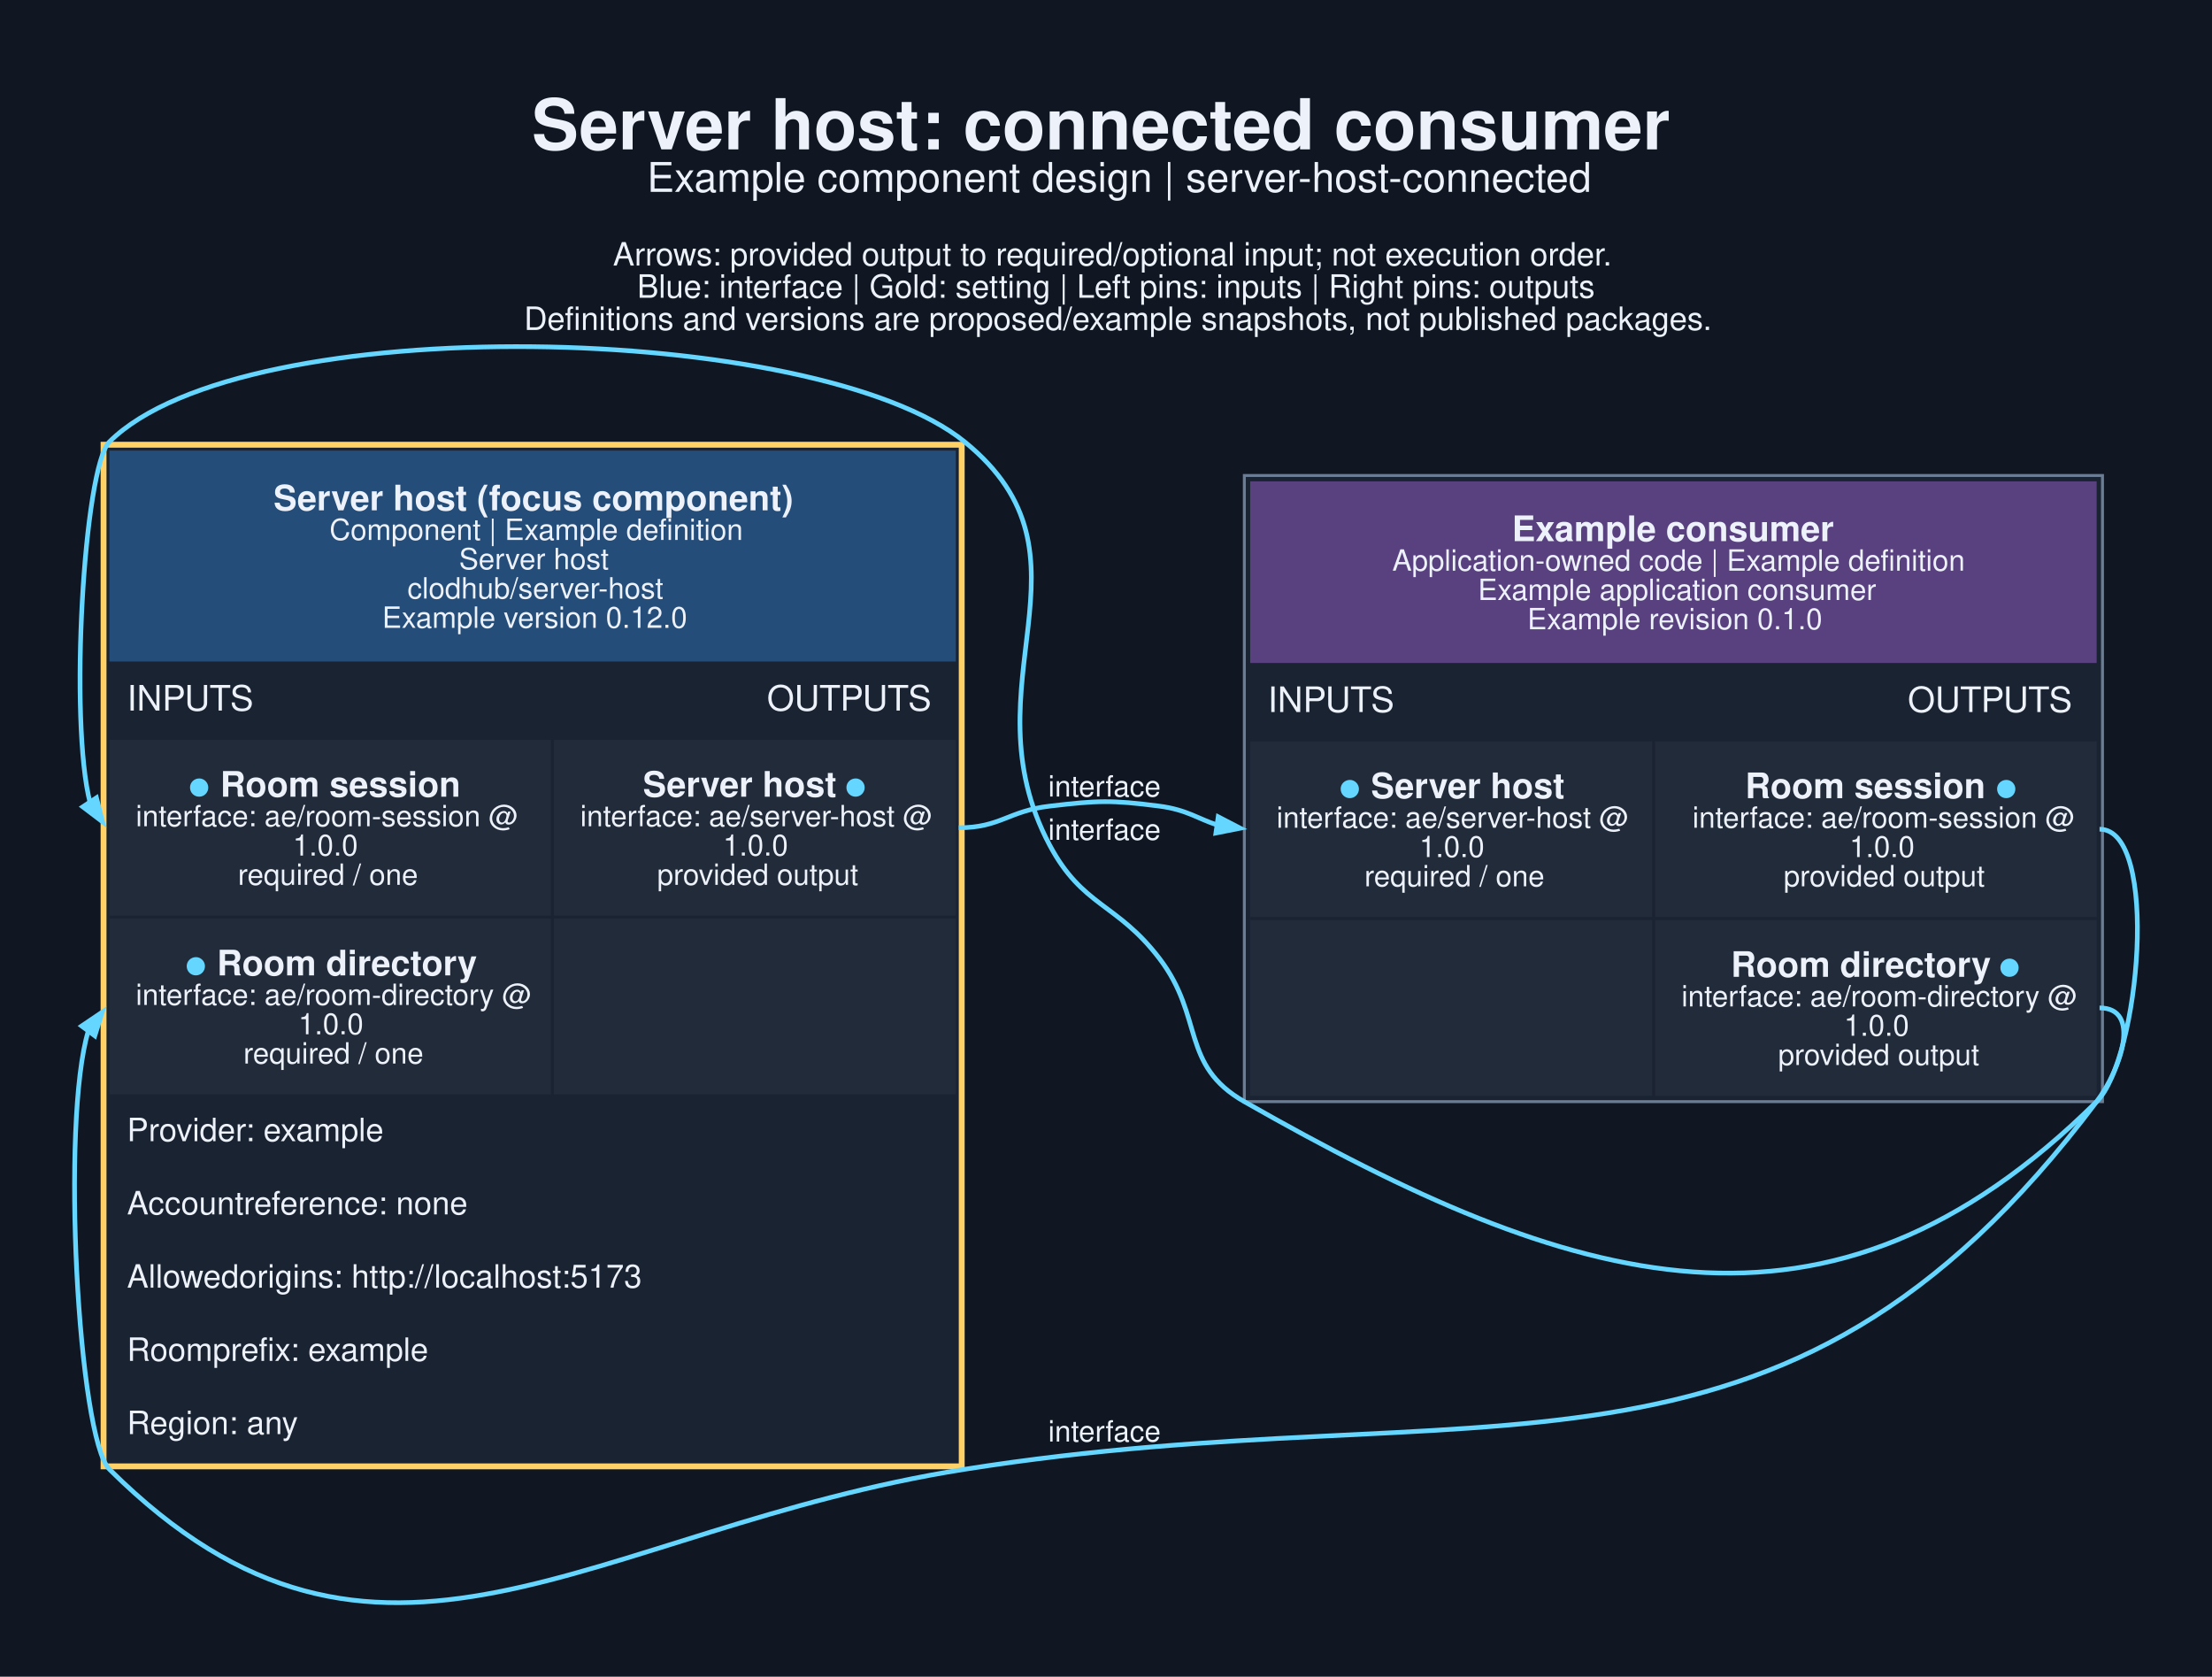
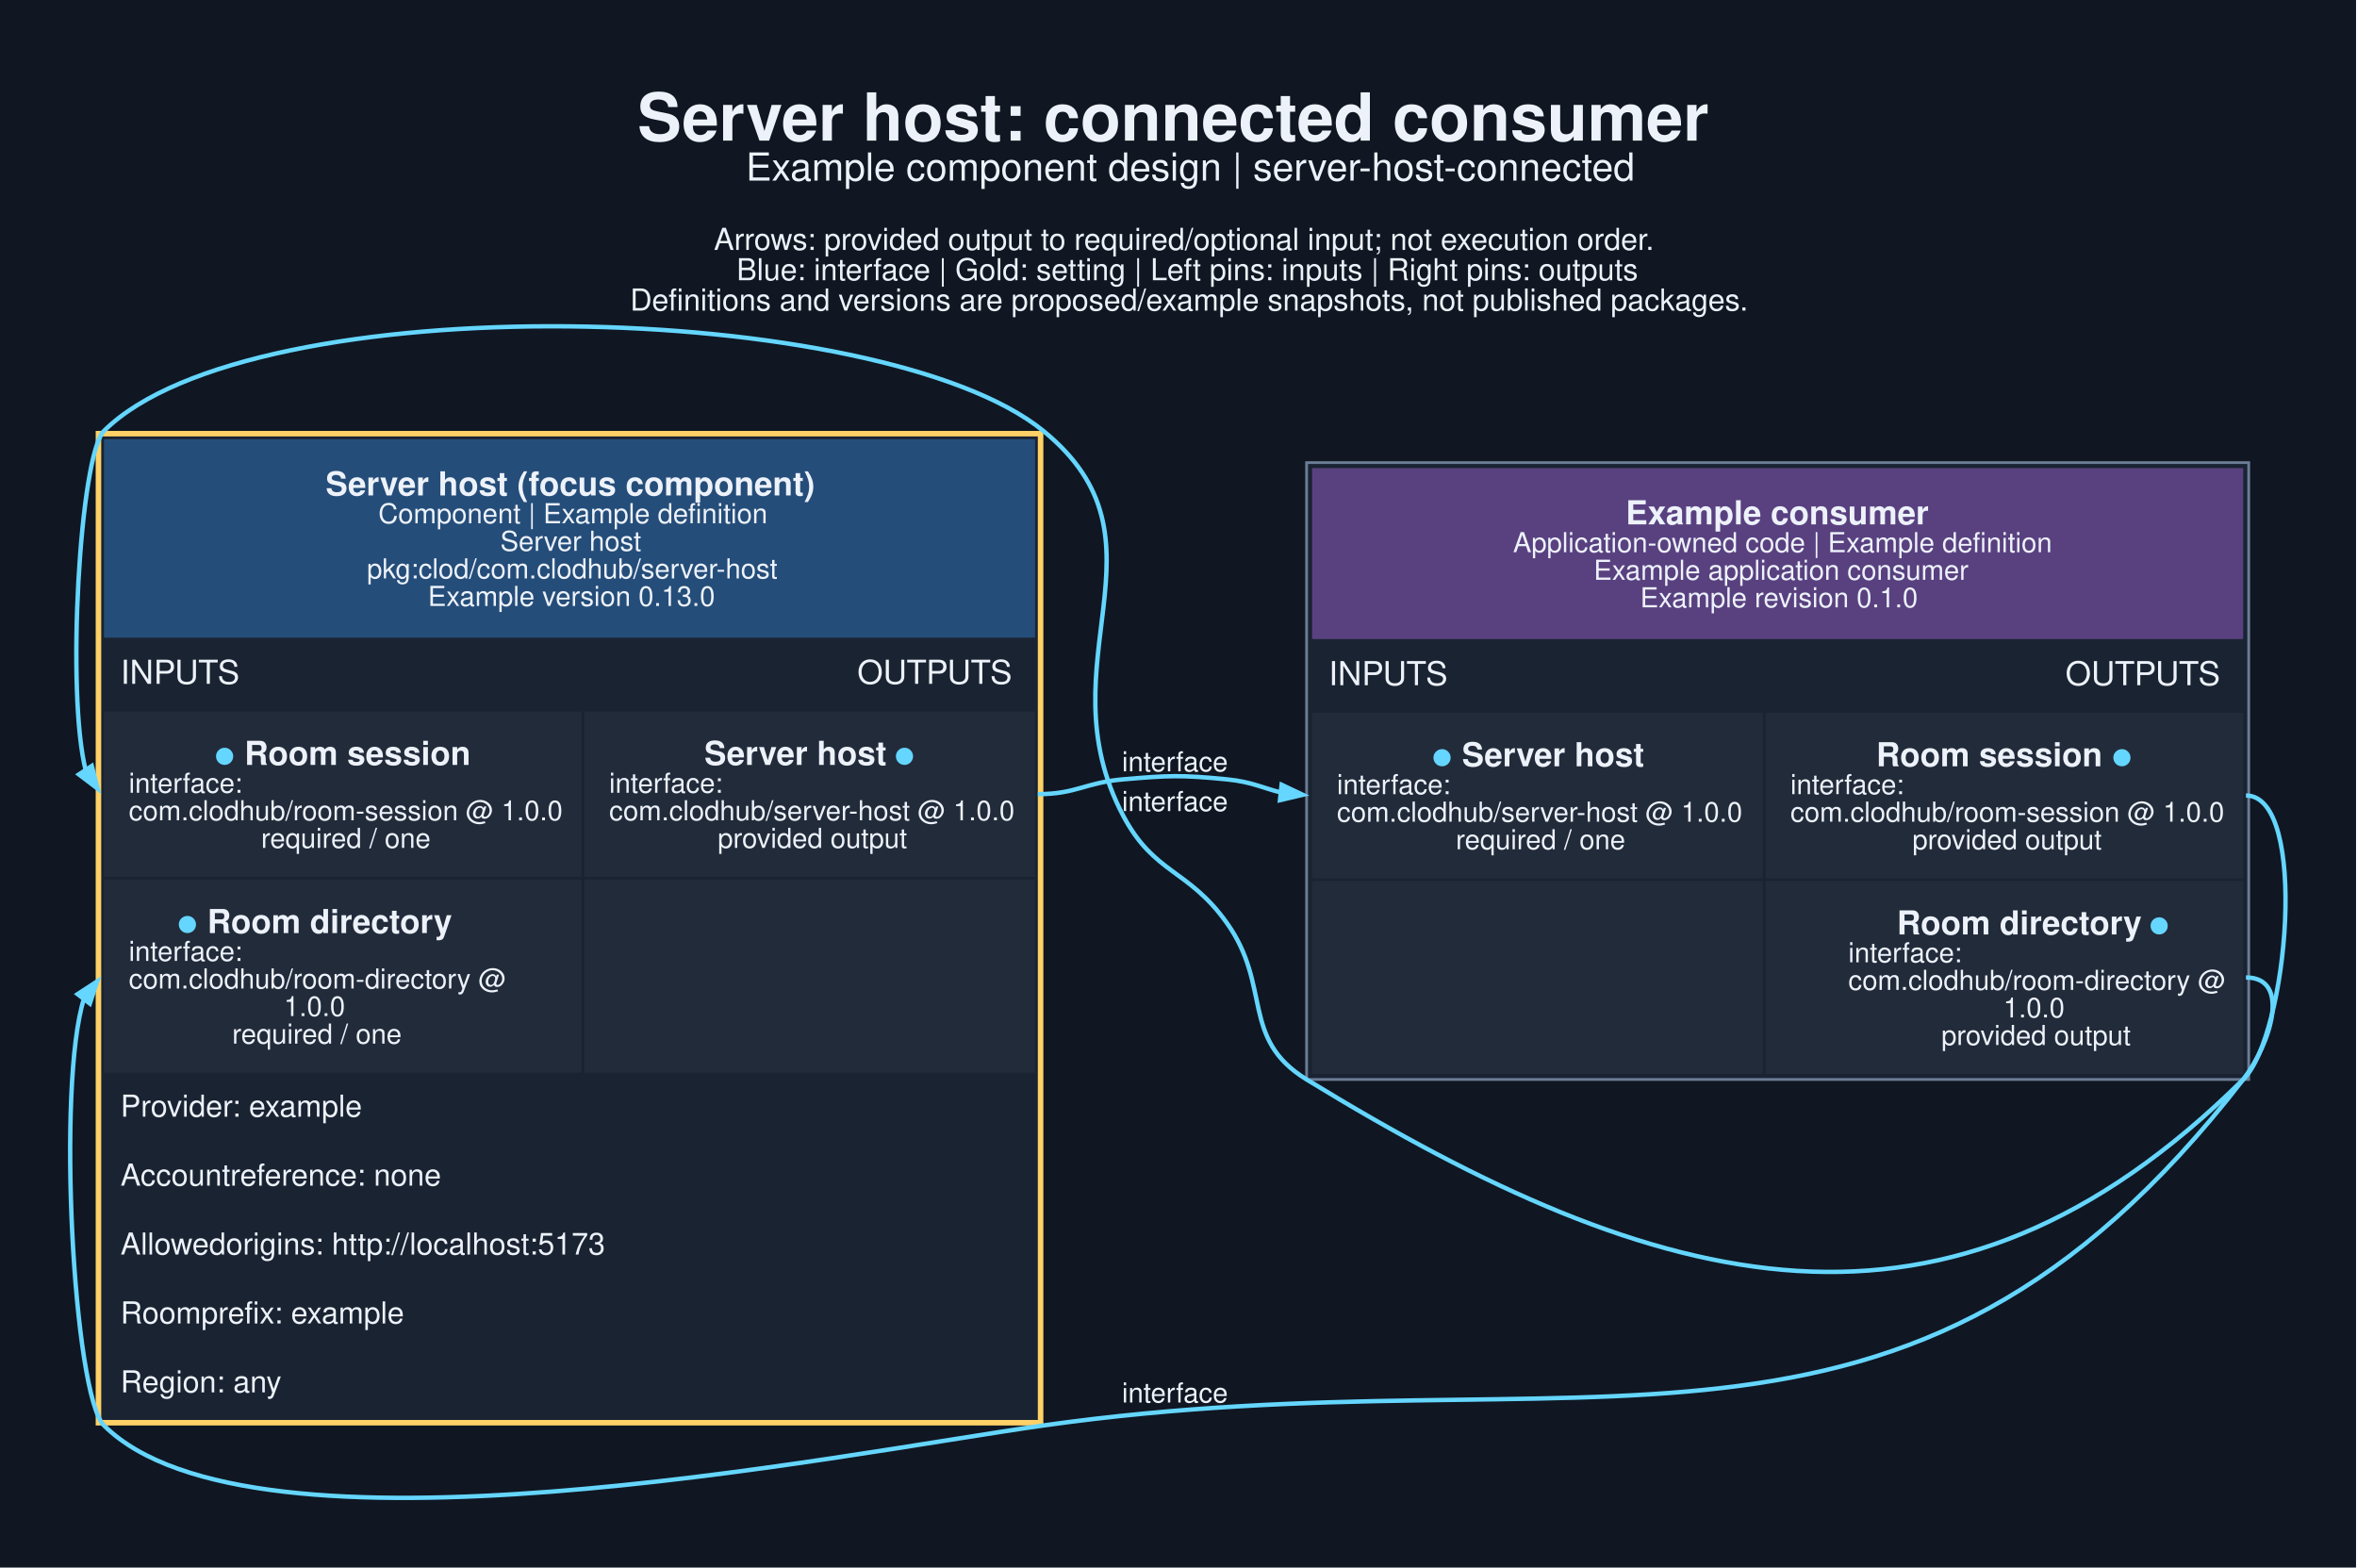
- <svg xmlns="http://www.w3.org/2000/svg" width="1007pt" height="763pt" viewBox="0.00 0.00 1007.00 763.00">
-   <g id="graph0" class="graph" transform="scale(1.33333 1.33333) rotate(0) translate(25.2 547.18)">
-     <polygon fill="#101722" stroke="none" points="-25.2,25.2 -25.2,-547.18 730.12,-547.18 730.12,25.2 -25.2,25.2" />
-     <text xml:space="preserve" text-anchor="start" x="156.33" y="-496.18" font-family="Helvetica,sans-Serif" font-weight="bold" font-size="24.00" fill="#edf2fa">Server host: connected consumer</text>
-     <text xml:space="preserve" text-anchor="start" x="195.71" y="-481.68" font-family="Helvetica,sans-Serif" font-size="14.00" fill="#edf2fa">Example component design | server-host-connected</text>
-     <text xml:space="preserve" text-anchor="start" x="184.08" y="-456.53" font-family="Helvetica,sans-Serif" font-size="11.00" fill="#edf2fa">Arrows: provided output to required/optional input; not execution order.</text>
-     <text xml:space="preserve" text-anchor="start" x="192.33" y="-445.53" font-family="Helvetica,sans-Serif" font-size="11.00" fill="#edf2fa">Blue: interface | Gold: setting | Left pins: inputs | Right pins: outputs</text>
-     <text xml:space="preserve" text-anchor="start" x="153.71" y="-434.53" font-family="Helvetica,sans-Serif" font-size="11.00" fill="#edf2fa">Definitions and versions are proposed/example snapshots, not published packages.</text>
+ <svg xmlns="http://www.w3.org/2000/svg" width="1140pt" height="758pt" viewBox="0.00 0.00 1140.00 758.00">
+   <g id="graph0" class="graph" transform="scale(1.33333 1.33333) rotate(0) translate(25.2 543.39)">
+     <polygon fill="#101722" stroke="none" points="-25.2,25.2 -25.2,-543.39 829.45,-543.39 829.45,25.2 -25.2,25.2" />
+     <text xml:space="preserve" text-anchor="start" x="206" y="-492.39" font-family="Helvetica,sans-Serif" font-weight="bold" font-size="24.00" fill="#edf2fa">Server host: connected consumer</text>
+     <text xml:space="preserve" text-anchor="start" x="245.37" y="-477.89" font-family="Helvetica,sans-Serif" font-size="14.00" fill="#edf2fa">Example component design | server-host-connected</text>
+     <text xml:space="preserve" text-anchor="start" x="233.75" y="-452.74" font-family="Helvetica,sans-Serif" font-size="11.00" fill="#edf2fa">Arrows: provided output to required/optional input; not execution order.</text>
+     <text xml:space="preserve" text-anchor="start" x="242" y="-441.74" font-family="Helvetica,sans-Serif" font-size="11.00" fill="#edf2fa">Blue: interface | Gold: setting | Left pins: inputs | Right pins: outputs</text>
+     <text xml:space="preserve" text-anchor="start" x="203.37" y="-430.74" font-family="Helvetica,sans-Serif" font-size="11.00" fill="#edf2fa">Definitions and versions are proposed/example snapshots, not published packages.</text>
    <g id="node1" class="node">
-       <polygon fill="#1a2332" stroke="none" points="9.16,-45.61 9.16,-396.36 304.16,-396.36 304.16,-45.61 9.16,-45.61" />
-       <polygon fill="#254d79" stroke="none" points="12.16,-321.36 12.16,-393.36 301.16,-393.36 301.16,-321.36 12.16,-321.36" />
-       <text xml:space="preserve" text-anchor="start" x="68.16" y="-372.96" font-family="Helvetica,sans-Serif" font-weight="bold" font-size="12.00" fill="#edf2fa">Server host (focus component)</text>
-       <text xml:space="preserve" text-anchor="start" x="87.28" y="-362.86" font-family="Helvetica,sans-Serif" font-size="10.00" fill="#edf2fa">Component | Example definition</text>
-       <text xml:space="preserve" text-anchor="start" x="131.53" y="-352.86" font-family="Helvetica,sans-Serif" font-size="10.00" fill="#edf2fa">Server host</text>
-       <text xml:space="preserve" text-anchor="start" x="113.91" y="-342.86" font-family="Helvetica,sans-Serif" font-size="10.00" fill="#edf2fa">clodhub/server-host</text>
-       <text xml:space="preserve" text-anchor="start" x="105.28" y="-332.86" font-family="Helvetica,sans-Serif" font-size="10.00" fill="#edf2fa">Example version 0.12.0</text>
-       <text xml:space="preserve" text-anchor="start" x="18.16" y="-304.61" font-family="Helvetica,sans-Serif" font-size="12.00" fill="#edf2fa">INPUTS</text>
-       <text xml:space="preserve" text-anchor="start" x="236.66" y="-304.61" font-family="Helvetica,sans-Serif" font-size="12.00" fill="#edf2fa">OUTPUTS</text>
-       <polygon fill="#222b3a" stroke="none" points="12.16,-234.61 12.16,-294.61 162.91,-294.61 162.91,-234.61 12.16,-234.61" />
-       <text xml:space="preserve" text-anchor="start" x="39.16" y="-275.21" font-family="Helvetica,sans-Serif" font-weight="bold" font-size="12.00" fill="#65d6ff">●</text>
-       <text xml:space="preserve" text-anchor="start" x="46.66" y="-275.21" font-family="Helvetica,sans-Serif" font-weight="bold" font-size="12.00" fill="#edf2fa"> Room session</text>
-       <text xml:space="preserve" text-anchor="start" x="21.16" y="-265.11" font-family="Helvetica,sans-Serif" font-size="10.00" fill="#edf2fa">interface: ae/room-session @</text>
-       <text xml:space="preserve" text-anchor="start" x="74.78" y="-255.11" font-family="Helvetica,sans-Serif" font-size="10.00" fill="#edf2fa">1.0.0</text>
-       <text xml:space="preserve" text-anchor="start" x="56.03" y="-245.11" font-family="Helvetica,sans-Serif" font-size="10.00" fill="#edf2fa">required / one</text>
-       <polygon fill="#222b3a" stroke="none" points="163.91,-234.61 163.91,-294.61 301.16,-294.61 301.16,-234.61 163.91,-234.61" />
-       <text xml:space="preserve" text-anchor="start" x="194.28" y="-275.21" font-family="Helvetica,sans-Serif" font-weight="bold" font-size="12.00" fill="#edf2fa">Server host </text>
-       <text xml:space="preserve" text-anchor="start" x="263.28" y="-275.21" font-family="Helvetica,sans-Serif" font-weight="bold" font-size="12.00" fill="#65d6ff">●</text>
-       <text xml:space="preserve" text-anchor="start" x="172.91" y="-265.11" font-family="Helvetica,sans-Serif" font-size="10.00" fill="#edf2fa">interface: ae/server-host @</text>
-       <text xml:space="preserve" text-anchor="start" x="221.66" y="-255.11" font-family="Helvetica,sans-Serif" font-size="10.00" fill="#edf2fa">1.0.0</text>
-       <text xml:space="preserve" text-anchor="start" x="199.16" y="-245.11" font-family="Helvetica,sans-Serif" font-size="10.00" fill="#edf2fa">provided output</text>
-       <polygon fill="#222b3a" stroke="none" points="12.16,-173.61 12.16,-233.61 162.91,-233.61 162.91,-173.61 12.16,-173.61" />
-       <text xml:space="preserve" text-anchor="start" x="38.03" y="-214.21" font-family="Helvetica,sans-Serif" font-weight="bold" font-size="12.00" fill="#65d6ff">●</text>
-       <text xml:space="preserve" text-anchor="start" x="45.53" y="-214.21" font-family="Helvetica,sans-Serif" font-weight="bold" font-size="12.00" fill="#edf2fa"> Room directory</text>
-       <text xml:space="preserve" text-anchor="start" x="21.16" y="-204.11" font-family="Helvetica,sans-Serif" font-size="10.00" fill="#edf2fa">interface: ae/room-directory @</text>
-       <text xml:space="preserve" text-anchor="start" x="76.66" y="-194.11" font-family="Helvetica,sans-Serif" font-size="10.00" fill="#edf2fa">1.0.0</text>
-       <text xml:space="preserve" text-anchor="start" x="57.91" y="-184.11" font-family="Helvetica,sans-Serif" font-size="10.00" fill="#edf2fa">required / one</text>
-       <polygon fill="#222b3a" stroke="none" points="163.91,-173.61 163.91,-233.61 301.16,-233.61 301.16,-173.61 163.91,-173.61" />
-       <text xml:space="preserve" text-anchor="start" x="18.16" y="-157.61" font-family="Helvetica,sans-Serif" font-size="11.00" fill="#edf2fa">Provider: example</text>
-       <text xml:space="preserve" text-anchor="start" x="18.16" y="-132.61" font-family="Helvetica,sans-Serif" font-size="11.00" fill="#edf2fa">Accountreference: none</text>
-       <text xml:space="preserve" text-anchor="start" x="18.16" y="-107.61" font-family="Helvetica,sans-Serif" font-size="11.00" fill="#edf2fa">Allowedorigins: http://localhost:5173</text>
-       <text xml:space="preserve" text-anchor="start" x="18.16" y="-82.61" font-family="Helvetica,sans-Serif" font-size="11.00" fill="#edf2fa">Roomprefix: example</text>
-       <text xml:space="preserve" text-anchor="start" x="18.16" y="-57.61" font-family="Helvetica,sans-Serif" font-size="11.00" fill="#edf2fa">Region: any</text>
-       <polygon fill="none" stroke="#ffd166" stroke-width="2" points="10.16,-46.61 10.16,-395.36 303.16,-395.36 303.16,-46.61 10.16,-46.61" />
+       <polygon fill="#1a2332" stroke="none" points="9.52,-26.34 9.52,-387.09 353.27,-387.09 353.27,-26.34 9.52,-26.34" />
+       <polygon fill="#254d79" stroke="none" points="12.52,-312.09 12.52,-384.09 350.27,-384.09 350.27,-312.09 12.52,-312.09" />
+       <text xml:space="preserve" text-anchor="start" x="92.9" y="-363.69" font-family="Helvetica,sans-Serif" font-weight="bold" font-size="12.00" fill="#edf2fa">Server host (focus component)</text>
+       <text xml:space="preserve" text-anchor="start" x="112.02" y="-353.59" font-family="Helvetica,sans-Serif" font-size="10.00" fill="#edf2fa">Component | Example definition</text>
+       <text xml:space="preserve" text-anchor="start" x="156.27" y="-343.59" font-family="Helvetica,sans-Serif" font-size="10.00" fill="#edf2fa">Server host</text>
+       <text xml:space="preserve" text-anchor="start" x="107.9" y="-333.59" font-family="Helvetica,sans-Serif" font-size="10.00" fill="#edf2fa">pkg:clod/com.clodhub/server-host</text>
+       <text xml:space="preserve" text-anchor="start" x="130.02" y="-323.59" font-family="Helvetica,sans-Serif" font-size="10.00" fill="#edf2fa">Example version 0.13.0</text>
+       <text xml:space="preserve" text-anchor="start" x="18.52" y="-295.34" font-family="Helvetica,sans-Serif" font-size="12.00" fill="#edf2fa">INPUTS</text>
+       <text xml:space="preserve" text-anchor="start" x="285.77" y="-295.34" font-family="Helvetica,sans-Serif" font-size="12.00" fill="#edf2fa">OUTPUTS</text>
+       <polygon fill="#222b3a" stroke="none" points="12.52,-225.34 12.52,-285.34 185.77,-285.34 185.77,-225.34 12.52,-225.34" />
+       <text xml:space="preserve" text-anchor="start" x="52.65" y="-265.94" font-family="Helvetica,sans-Serif" font-weight="bold" font-size="12.00" fill="#65d6ff">●</text>
+       <text xml:space="preserve" text-anchor="start" x="60.15" y="-265.94" font-family="Helvetica,sans-Serif" font-weight="bold" font-size="12.00" fill="#edf2fa"> Room session</text>
+       <text xml:space="preserve" text-anchor="start" x="21.52" y="-255.84" font-family="Helvetica,sans-Serif" font-size="10.00" fill="#edf2fa">interface:</text>
+       <text xml:space="preserve" text-anchor="start" x="21.52" y="-245.84" font-family="Helvetica,sans-Serif" font-size="10.00" fill="#edf2fa">com.clodhub/room-session @ 1.0.0</text>
+       <text xml:space="preserve" text-anchor="start" x="69.52" y="-235.84" font-family="Helvetica,sans-Serif" font-size="10.00" fill="#edf2fa">required / one</text>
+       <polygon fill="#222b3a" stroke="none" points="186.77,-225.34 186.77,-285.34 350.27,-285.34 350.27,-225.34 186.77,-225.34" />
+       <text xml:space="preserve" text-anchor="start" x="230.27" y="-265.94" font-family="Helvetica,sans-Serif" font-weight="bold" font-size="12.00" fill="#edf2fa">Server host </text>
+       <text xml:space="preserve" text-anchor="start" x="299.27" y="-265.94" font-family="Helvetica,sans-Serif" font-weight="bold" font-size="12.00" fill="#65d6ff">●</text>
+       <text xml:space="preserve" text-anchor="start" x="195.77" y="-255.84" font-family="Helvetica,sans-Serif" font-size="10.00" fill="#edf2fa">interface:</text>
+       <text xml:space="preserve" text-anchor="start" x="195.77" y="-245.84" font-family="Helvetica,sans-Serif" font-size="10.00" fill="#edf2fa">com.clodhub/server-host @ 1.0.0</text>
+       <text xml:space="preserve" text-anchor="start" x="235.15" y="-235.84" font-family="Helvetica,sans-Serif" font-size="10.00" fill="#edf2fa">provided output</text>
+       <polygon fill="#222b3a" stroke="none" points="12.52,-154.34 12.52,-224.34 185.77,-224.34 185.77,-154.34 12.52,-154.34" />
+       <text xml:space="preserve" text-anchor="start" x="39.15" y="-204.94" font-family="Helvetica,sans-Serif" font-weight="bold" font-size="12.00" fill="#65d6ff">●</text>
+       <text xml:space="preserve" text-anchor="start" x="46.65" y="-204.94" font-family="Helvetica,sans-Serif" font-weight="bold" font-size="12.00" fill="#edf2fa"> Room directory</text>
+       <text xml:space="preserve" text-anchor="start" x="21.52" y="-194.84" font-family="Helvetica,sans-Serif" font-size="10.00" fill="#edf2fa">interface:</text>
+       <text xml:space="preserve" text-anchor="start" x="21.52" y="-184.84" font-family="Helvetica,sans-Serif" font-size="10.00" fill="#edf2fa">com.clodhub/room-directory @</text>
+       <text xml:space="preserve" text-anchor="start" x="77.77" y="-174.84" font-family="Helvetica,sans-Serif" font-size="10.00" fill="#edf2fa">1.0.0</text>
+       <text xml:space="preserve" text-anchor="start" x="59.02" y="-164.84" font-family="Helvetica,sans-Serif" font-size="10.00" fill="#edf2fa">required / one</text>
+       <polygon fill="#222b3a" stroke="none" points="186.77,-154.34 186.77,-224.34 350.27,-224.34 350.27,-154.34 186.77,-154.34" />
+       <text xml:space="preserve" text-anchor="start" x="18.52" y="-138.34" font-family="Helvetica,sans-Serif" font-size="11.00" fill="#edf2fa">Provider: example</text>
+       <text xml:space="preserve" text-anchor="start" x="18.52" y="-113.34" font-family="Helvetica,sans-Serif" font-size="11.00" fill="#edf2fa">Accountreference: none</text>
+       <text xml:space="preserve" text-anchor="start" x="18.52" y="-88.34" font-family="Helvetica,sans-Serif" font-size="11.00" fill="#edf2fa">Allowedorigins: http://localhost:5173</text>
+       <text xml:space="preserve" text-anchor="start" x="18.52" y="-63.34" font-family="Helvetica,sans-Serif" font-size="11.00" fill="#edf2fa">Roomprefix: example</text>
+       <text xml:space="preserve" text-anchor="start" x="18.52" y="-38.34" font-family="Helvetica,sans-Serif" font-size="11.00" fill="#edf2fa">Region: any</text>
+       <polygon fill="none" stroke="#ffd166" stroke-width="2" points="10.52,-27.34 10.52,-386.09 352.27,-386.09 352.27,-27.34 10.52,-27.34" />
    </g>
    <g id="node2" class="node">
-       <polygon fill="#1a2332" stroke="none" points="399.66,-171.11 399.66,-384.86 692.66,-384.86 692.66,-171.11 399.66,-171.11" />
-       <polygon fill="#594180" stroke="none" points="401.66,-320.86 401.66,-382.86 690.66,-382.86 690.66,-320.86 401.66,-320.86" />
-       <text xml:space="preserve" text-anchor="start" x="491.03" y="-362.46" font-family="Helvetica,sans-Serif" font-weight="bold" font-size="12.00" fill="#edf2fa">Example consumer</text>
-       <text xml:space="preserve" text-anchor="start" x="450.16" y="-352.36" font-family="Helvetica,sans-Serif" font-size="10.00" fill="#edf2fa">Application-owned code | Example definition</text>
-       <text xml:space="preserve" text-anchor="start" x="479.41" y="-342.36" font-family="Helvetica,sans-Serif" font-size="10.00" fill="#edf2fa">Example application consumer</text>
-       <text xml:space="preserve" text-anchor="start" x="496.28" y="-332.36" font-family="Helvetica,sans-Serif" font-size="10.00" fill="#edf2fa">Example revision 0.1.0</text>
-       <text xml:space="preserve" text-anchor="start" x="407.66" y="-304.11" font-family="Helvetica,sans-Serif" font-size="12.00" fill="#edf2fa">INPUTS</text>
-       <text xml:space="preserve" text-anchor="start" x="626.16" y="-304.11" font-family="Helvetica,sans-Serif" font-size="12.00" fill="#edf2fa">OUTPUTS</text>
-       <polygon fill="#222b3a" stroke="none" points="401.66,-234.11 401.66,-294.11 538.91,-294.11 538.91,-234.11 401.66,-234.11" />
-       <text xml:space="preserve" text-anchor="start" x="432.03" y="-274.71" font-family="Helvetica,sans-Serif" font-weight="bold" font-size="12.00" fill="#65d6ff">●</text>
-       <text xml:space="preserve" text-anchor="start" x="439.53" y="-274.71" font-family="Helvetica,sans-Serif" font-weight="bold" font-size="12.00" fill="#edf2fa"> Server host</text>
-       <text xml:space="preserve" text-anchor="start" x="410.66" y="-264.61" font-family="Helvetica,sans-Serif" font-size="10.00" fill="#edf2fa">interface: ae/server-host @</text>
-       <text xml:space="preserve" text-anchor="start" x="459.41" y="-254.61" font-family="Helvetica,sans-Serif" font-size="10.00" fill="#edf2fa">1.0.0</text>
-       <text xml:space="preserve" text-anchor="start" x="440.66" y="-244.61" font-family="Helvetica,sans-Serif" font-size="10.00" fill="#edf2fa">required / one</text>
-       <polygon fill="#222b3a" stroke="none" points="539.91,-234.11 539.91,-294.11 690.66,-294.11 690.66,-234.11 539.91,-234.11" />
-       <text xml:space="preserve" text-anchor="start" x="570.66" y="-274.71" font-family="Helvetica,sans-Serif" font-weight="bold" font-size="12.00" fill="#edf2fa">Room session </text>
-       <text xml:space="preserve" text-anchor="start" x="656.16" y="-274.71" font-family="Helvetica,sans-Serif" font-weight="bold" font-size="12.00" fill="#65d6ff">●</text>
-       <text xml:space="preserve" text-anchor="start" x="552.66" y="-264.61" font-family="Helvetica,sans-Serif" font-size="10.00" fill="#edf2fa">interface: ae/room-session @</text>
-       <text xml:space="preserve" text-anchor="start" x="606.28" y="-254.61" font-family="Helvetica,sans-Serif" font-size="10.00" fill="#edf2fa">1.0.0</text>
-       <text xml:space="preserve" text-anchor="start" x="583.78" y="-244.61" font-family="Helvetica,sans-Serif" font-size="10.00" fill="#edf2fa">provided output</text>
-       <polygon fill="#222b3a" stroke="none" points="401.66,-173.11 401.66,-233.11 538.91,-233.11 538.91,-173.11 401.66,-173.11" />
-       <polygon fill="#222b3a" stroke="none" points="539.91,-173.11 539.91,-233.11 690.66,-233.11 690.66,-173.11 539.91,-173.11" />
-       <text xml:space="preserve" text-anchor="start" x="565.78" y="-213.71" font-family="Helvetica,sans-Serif" font-weight="bold" font-size="12.00" fill="#edf2fa">Room directory </text>
-       <text xml:space="preserve" text-anchor="start" x="657.28" y="-213.71" font-family="Helvetica,sans-Serif" font-weight="bold" font-size="12.00" fill="#65d6ff">●</text>
-       <text xml:space="preserve" text-anchor="start" x="548.91" y="-203.61" font-family="Helvetica,sans-Serif" font-size="10.00" fill="#edf2fa">interface: ae/room-directory @</text>
-       <text xml:space="preserve" text-anchor="start" x="604.41" y="-193.61" font-family="Helvetica,sans-Serif" font-size="10.00" fill="#edf2fa">1.0.0</text>
-       <text xml:space="preserve" text-anchor="start" x="581.91" y="-183.61" font-family="Helvetica,sans-Serif" font-size="10.00" fill="#edf2fa">provided output</text>
-       <polygon fill="none" stroke="#6b7d95" points="399.66,-171.11 399.66,-384.86 692.66,-384.86 692.66,-171.11 399.66,-171.11" />
+       <polygon fill="#1a2332" stroke="none" points="448.77,-151.84 448.77,-375.59 790.52,-375.59 790.52,-151.84 448.77,-151.84" />
+       <polygon fill="#594180" stroke="none" points="450.77,-311.59 450.77,-373.59 788.52,-373.59 788.52,-311.59 450.77,-311.59" />
+       <text xml:space="preserve" text-anchor="start" x="564.52" y="-353.19" font-family="Helvetica,sans-Serif" font-weight="bold" font-size="12.00" fill="#edf2fa">Example consumer</text>
+       <text xml:space="preserve" text-anchor="start" x="523.65" y="-343.09" font-family="Helvetica,sans-Serif" font-size="10.00" fill="#edf2fa">Application-owned code | Example definition</text>
+       <text xml:space="preserve" text-anchor="start" x="552.9" y="-333.09" font-family="Helvetica,sans-Serif" font-size="10.00" fill="#edf2fa">Example application consumer</text>
+       <text xml:space="preserve" text-anchor="start" x="569.77" y="-323.09" font-family="Helvetica,sans-Serif" font-size="10.00" fill="#edf2fa">Example revision 0.1.0</text>
+       <text xml:space="preserve" text-anchor="start" x="456.77" y="-294.84" font-family="Helvetica,sans-Serif" font-size="12.00" fill="#edf2fa">INPUTS</text>
+       <text xml:space="preserve" text-anchor="start" x="724.02" y="-294.84" font-family="Helvetica,sans-Serif" font-size="12.00" fill="#edf2fa">OUTPUTS</text>
+       <polygon fill="#222b3a" stroke="none" points="450.77,-224.84 450.77,-284.84 614.27,-284.84 614.27,-224.84 450.77,-224.84" />
+       <text xml:space="preserve" text-anchor="start" x="494.27" y="-265.44" font-family="Helvetica,sans-Serif" font-weight="bold" font-size="12.00" fill="#65d6ff">●</text>
+       <text xml:space="preserve" text-anchor="start" x="501.77" y="-265.44" font-family="Helvetica,sans-Serif" font-weight="bold" font-size="12.00" fill="#edf2fa"> Server host</text>
+       <text xml:space="preserve" text-anchor="start" x="459.77" y="-255.34" font-family="Helvetica,sans-Serif" font-size="10.00" fill="#edf2fa">interface:</text>
+       <text xml:space="preserve" text-anchor="start" x="459.77" y="-245.34" font-family="Helvetica,sans-Serif" font-size="10.00" fill="#edf2fa">com.clodhub/server-host @ 1.0.0</text>
+       <text xml:space="preserve" text-anchor="start" x="502.9" y="-235.34" font-family="Helvetica,sans-Serif" font-size="10.00" fill="#edf2fa">required / one</text>
+       <polygon fill="#222b3a" stroke="none" points="615.27,-224.84 615.27,-284.84 788.52,-284.84 788.52,-224.84 615.27,-224.84" />
+       <text xml:space="preserve" text-anchor="start" x="655.4" y="-265.44" font-family="Helvetica,sans-Serif" font-weight="bold" font-size="12.00" fill="#edf2fa">Room session </text>
+       <text xml:space="preserve" text-anchor="start" x="740.9" y="-265.44" font-family="Helvetica,sans-Serif" font-weight="bold" font-size="12.00" fill="#65d6ff">●</text>
+       <text xml:space="preserve" text-anchor="start" x="624.27" y="-255.34" font-family="Helvetica,sans-Serif" font-size="10.00" fill="#edf2fa">interface:</text>
+       <text xml:space="preserve" text-anchor="start" x="624.27" y="-245.34" font-family="Helvetica,sans-Serif" font-size="10.00" fill="#edf2fa">com.clodhub/room-session @ 1.0.0</text>
+       <text xml:space="preserve" text-anchor="start" x="668.52" y="-235.34" font-family="Helvetica,sans-Serif" font-size="10.00" fill="#edf2fa">provided output</text>
+       <polygon fill="#222b3a" stroke="none" points="450.77,-153.84 450.77,-223.84 614.27,-223.84 614.27,-153.84 450.77,-153.84" />
+       <polygon fill="#222b3a" stroke="none" points="615.27,-153.84 615.27,-223.84 788.52,-223.84 788.52,-153.84 615.27,-153.84" />
+       <text xml:space="preserve" text-anchor="start" x="662.9" y="-204.44" font-family="Helvetica,sans-Serif" font-weight="bold" font-size="12.00" fill="#edf2fa">Room directory </text>
+       <text xml:space="preserve" text-anchor="start" x="754.4" y="-204.44" font-family="Helvetica,sans-Serif" font-weight="bold" font-size="12.00" fill="#65d6ff">●</text>
+       <text xml:space="preserve" text-anchor="start" x="645.27" y="-194.34" font-family="Helvetica,sans-Serif" font-size="10.00" fill="#edf2fa">interface:</text>
+       <text xml:space="preserve" text-anchor="start" x="645.27" y="-184.34" font-family="Helvetica,sans-Serif" font-size="10.00" fill="#edf2fa">com.clodhub/room-directory @</text>
+       <text xml:space="preserve" text-anchor="start" x="701.52" y="-174.34" font-family="Helvetica,sans-Serif" font-size="10.00" fill="#edf2fa">1.0.0</text>
+       <text xml:space="preserve" text-anchor="start" x="679.02" y="-164.34" font-family="Helvetica,sans-Serif" font-size="10.00" fill="#edf2fa">provided output</text>
+       <polygon fill="none" stroke="#6b7d95" points="448.77,-151.84 448.77,-375.59 790.52,-375.59 790.52,-151.84 448.77,-151.84" />
    </g>
    <g id="edge1" class="edge">
-       <path fill="none" stroke="#65d6ff" stroke-width="1.6" d="M302.16,-264.61C316.32,-264.61 319.09,-270.34 333.16,-271.99 349.71,-273.93 354.13,-274.12 370.66,-271.99 380.06,-270.77 384.2,-267.5 390.35,-265.58" />
-       <polygon fill="#65d6ff" stroke="#65d6ff" stroke-width="1.6" points="390.74,-268.35 398.26,-264.45 389.95,-262.81 390.74,-268.35" />
-       <text xml:space="preserve" text-anchor="middle" x="351.91" y="-275.26" font-family="Helvetica,sans-Serif" font-size="10.00" fill="#edf2fa">interface</text>
+       <path fill="none" stroke="#65d6ff" stroke-width="1.6" d="M351.27,-255.34C365.26,-255.34 368.34,-259.51 382.27,-260.71 398.88,-262.14 403.18,-262.32 419.77,-260.71 429.07,-259.81 433.34,-257.37 439.52,-255.94" />
+       <polygon fill="#65d6ff" stroke="#65d6ff" stroke-width="1.6" points="439.71,-258.73 447.37,-255.1 439.11,-253.16 439.71,-258.73" />
+       <text xml:space="preserve" text-anchor="middle" x="401.02" y="-263.6" font-family="Helvetica,sans-Serif" font-size="10.00" fill="#edf2fa">interface</text>
    </g>
    <g id="edge2" class="edge">
-       <path fill="none" stroke="#65d6ff" stroke-width="1.6" d="M691.66,-264.11C712.33,-264.11 705.35,-185.65 690.66,-171.11 598.72,-80.15 512.05,-107.11 399.66,-171.11 377.71,-183.61 385.99,-199.91 370.66,-219.99 356.11,-239.03 344.4,-237.57 333.16,-258.74 303.83,-313.94 352.7,-356.98 304.16,-396.36 253.77,-437.24 58.22,-442.07 12.16,-396.36 3.43,-387.7 -1.67,-300.66 5.6,-273" />
-       <polygon fill="#65d6ff" stroke="#65d6ff" stroke-width="1.6" points="7.73,-274.84 9.82,-266.63 3.07,-271.75 7.73,-274.84" />
-       <text xml:space="preserve" text-anchor="middle" x="351.91" y="-260.49" font-family="Helvetica,sans-Serif" font-size="10.00" fill="#edf2fa">interface</text>
+       <path fill="none" stroke="#65d6ff" stroke-width="1.6" d="M789.52,-254.84C812.41,-254.84 804.79,-167.94 788.52,-151.84 681.23,-45.58 577.53,-72.96 448.77,-151.84 424.58,-166.66 436.27,-185.62 419.77,-208.71 405.84,-228.21 393.49,-226.28 382.27,-247.46 352.62,-303.48 402.44,-347.09 353.27,-387.09 294.54,-434.88 66.27,-440.43 12.52,-387.09 3.8,-378.43 -1.3,-291.39 5.96,-263.73" />
+       <polygon fill="#65d6ff" stroke="#65d6ff" stroke-width="1.6" points="8.1,-265.57 10.19,-257.36 3.43,-262.48 8.1,-265.57" />
+       <text xml:space="preserve" text-anchor="middle" x="401.02" y="-249.21" font-family="Helvetica,sans-Serif" font-size="10.00" fill="#edf2fa">interface</text>
    </g>
    <g id="edge3" class="edge">
-       <path fill="none" stroke="#65d6ff" stroke-width="1.6" d="M691.66,-203.11C705.89,-203.11 699.2,-182.49 690.66,-171.11 582.22,-26.68 482.55,-73.85 304.16,-45.61 175.98,-25.32 104.22,45.87 12.16,-45.61 1.51,-56.2 -4.5,-164.3 4.98,-195.33" />
-       <polygon fill="#65d6ff" stroke="#65d6ff" stroke-width="1.6" points="2.68,-196.93 9.71,-201.67 7.17,-193.58 2.68,-196.93" />
-       <text xml:space="preserve" text-anchor="middle" x="351.91" y="-55.08" font-family="Helvetica,sans-Serif" font-size="10.00" fill="#edf2fa">interface</text>
+       <path fill="none" stroke="#65d6ff" stroke-width="1.6" d="M789.52,-188.84C805.97,-188.84 798.59,-164.85 788.52,-151.84 665.32,7.39 552.62,-54.5 353.27,-26.34 278.3,-15.74 66.23,27.04 12.52,-26.34 1.48,-37.31 -4.7,-149.8 5.28,-181.23" />
+       <polygon fill="#65d6ff" stroke="#65d6ff" stroke-width="1.6" points="2.95,-182.79 10.05,-187.42 7.39,-179.37 2.95,-182.79" />
+       <text xml:space="preserve" text-anchor="middle" x="401.02" y="-34.68" font-family="Helvetica,sans-Serif" font-size="10.00" fill="#edf2fa">interface</text>
    </g>
  </g>
</svg>
